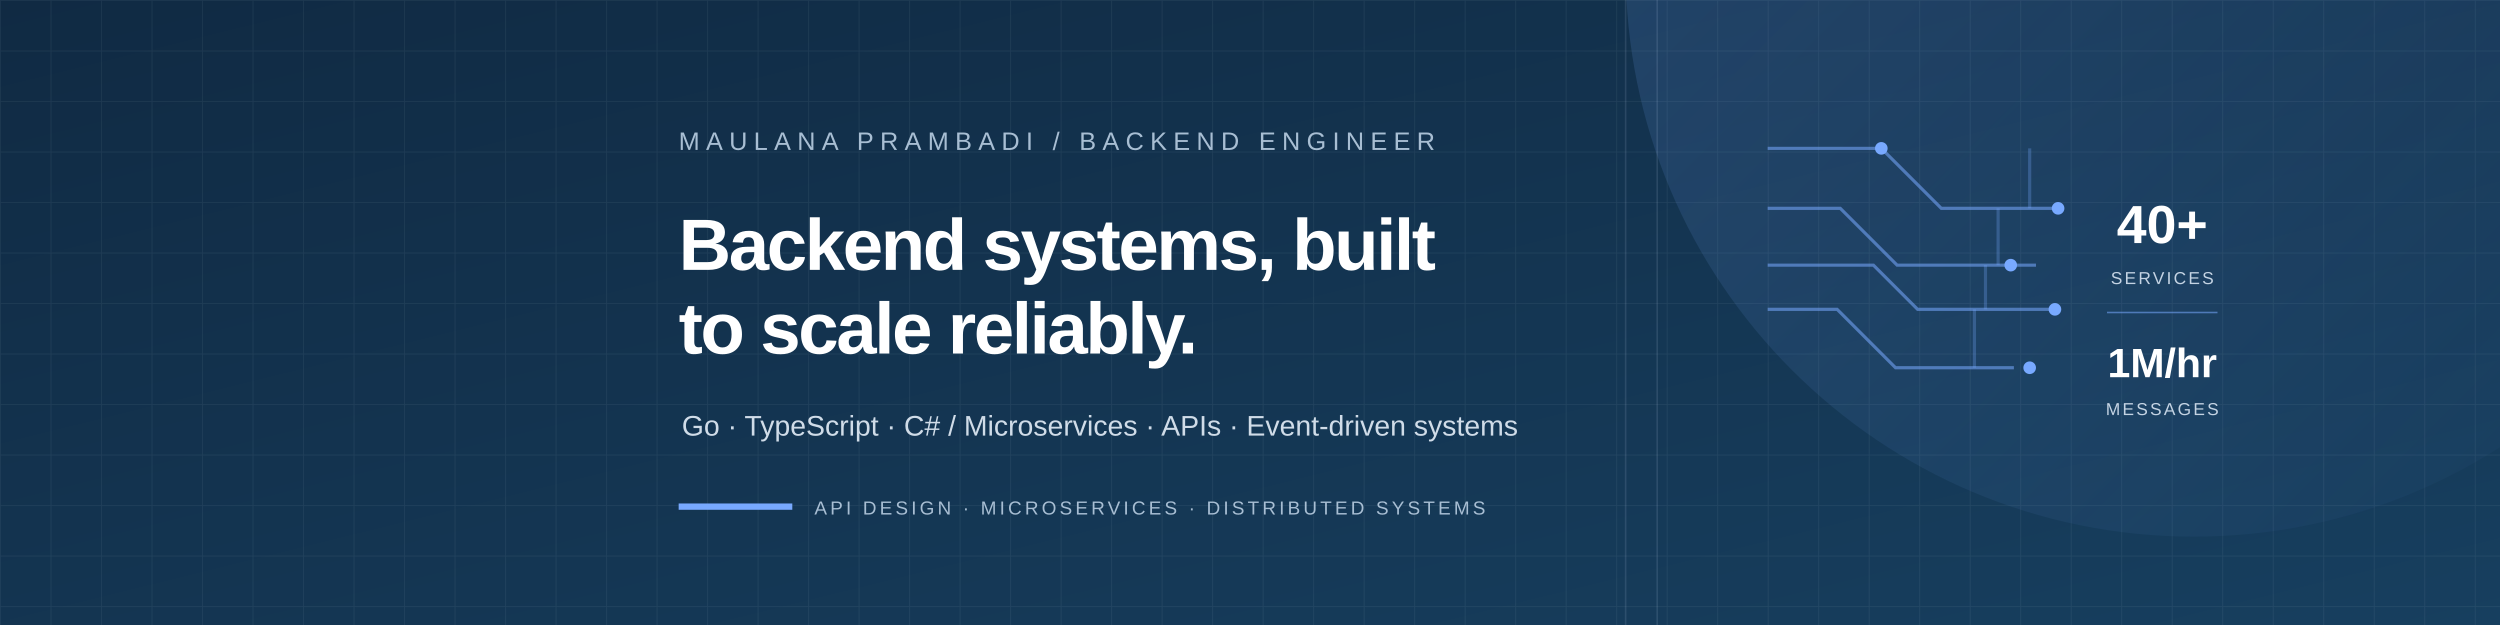
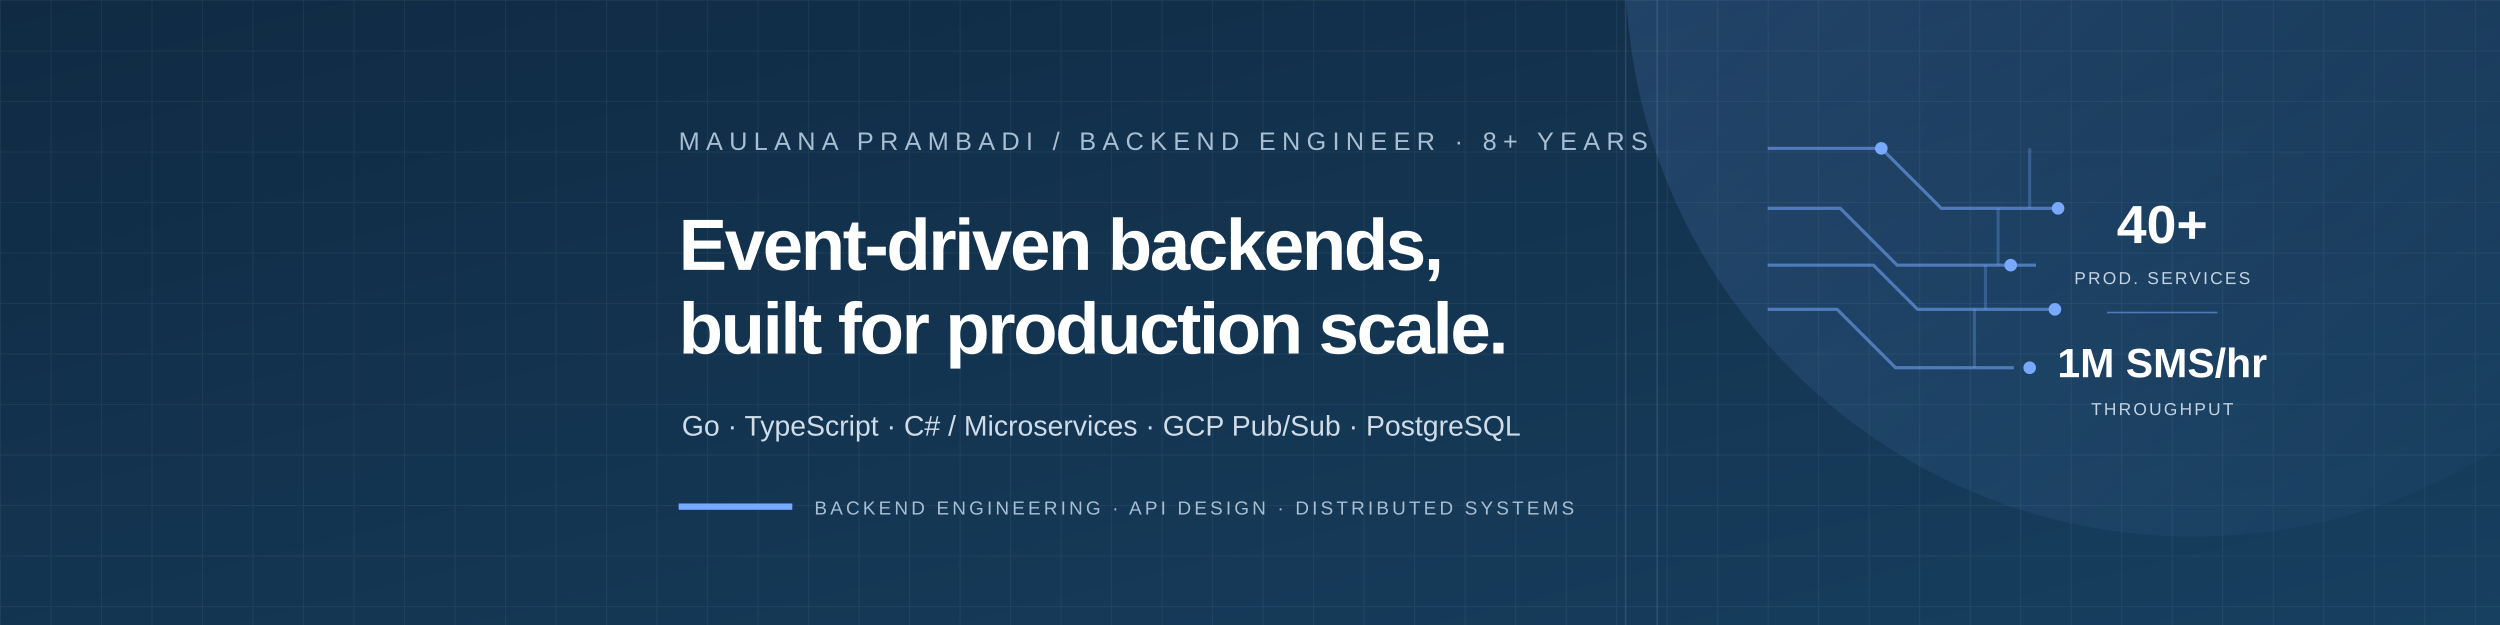
<svg xmlns="http://www.w3.org/2000/svg" width="1584" height="396" viewBox="0 0 1584 396" role="img" aria-labelledby="title desc">
  <defs>
    <linearGradient id="bg" x1="0" y1="0" x2="1" y2="1">
      <stop stop-color="#102a43" />
      <stop offset="1" stop-color="#173f5f" />
    </linearGradient>
    <pattern id="grid" width="32" height="32" patternUnits="userSpaceOnUse">
      <path d="M32 0H0V32" fill="none" stroke="#d7e5ff" stroke-opacity=".07" />
    </pattern>
    <linearGradient id="glow" x1="0" y1="0" x2="1" y2="1">
      <stop stop-color="#78a9ff" stop-opacity=".2" />
      <stop offset="1" stop-color="#78a9ff" stop-opacity="0" />
    </linearGradient>
  </defs>
  <rect width="1584" height="396" fill="url(#bg)" />
  <rect width="1584" height="396" fill="url(#grid)" />
  <circle cx="1390" cy="-20" r="360" fill="url(#glow)" />
  <path d="M1030 0v396M1050 0v396" stroke="#d7e5ff" stroke-opacity=".12" />
  <g fill="none" stroke="#78a9ff" stroke-width="2" stroke-opacity=".55">
    <path d="M1120 94h72l38 38h74m-184 0h46l36 36h88m-170 0h67l28 28h90m-185 0h44l37 37h75" />
    <path d="M1286 94v38m-20 0v36m-8 0v28m-7 0v37" stroke-opacity=".28" />
  </g>
  <g fill="#78a9ff">
    <circle cx="1192" cy="94" r="4" />
    <circle cx="1304" cy="132" r="4" />
    <circle cx="1274" cy="168" r="4" />
    <circle cx="1302" cy="196" r="4" />
    <circle cx="1286" cy="233" r="4" />
  </g>
  <g font-family="Arial, Helvetica, sans-serif" fill="#fff">
-     <text x="430" y="95" font-size="16" letter-spacing="4" fill="#a8bed3">MAULANA PRAMBADI  /  BACKEND ENGINEER</text>
-     <text x="430" y="171" font-size="46" font-weight="700" letter-spacing="-1.5">Backend systems, built</text>
-     <text x="430" y="224" font-size="46" font-weight="700" letter-spacing="-1.5">to scale reliably.</text>
-     <text x="432" y="276" font-size="18" fill="#d0dce8">Go · TypeScript · C#   /   Microservices · APIs · Event-driven systems</text>
+     <text x="430" y="95" font-size="16" letter-spacing="4" fill="#a8bed3">MAULANA PRAMBADI  /  BACKEND ENGINEER · 8+ YEARS</text>
+     <text x="430" y="171" font-size="46" font-weight="700" letter-spacing="-1.5">Event-driven backends,</text>
+     <text x="430" y="224" font-size="46" font-weight="700" letter-spacing="-1.5">built for production scale.</text>
+     <text x="432" y="276" font-size="18" fill="#d0dce8">Go · TypeScript · C#   /   Microservices · GCP Pub/Sub · PostgreSQL</text>
  </g>
  <g font-family="Arial, Helvetica, sans-serif" fill="#fff">
    <text x="1370" y="154" text-anchor="middle" font-size="34" font-weight="700">40+</text>
-     <text x="1370" y="180" text-anchor="middle" font-size="11" letter-spacing="1.4" fill="#c4d3e3">SERVICES</text>
+     <text x="1370" y="180" text-anchor="middle" font-size="11" letter-spacing="1.4" fill="#c4d3e3">PROD. SERVICES</text>
    <path d="M1335 198h70" stroke="#78a9ff" stroke-opacity=".55" />
-     <text x="1370" y="239" text-anchor="middle" font-size="26" font-weight="700">1M/hr</text>
-     <text x="1370" y="263" text-anchor="middle" font-size="11" letter-spacing="1.4" fill="#c4d3e3">MESSAGES</text>
+     <text x="1370" y="239" text-anchor="middle" font-size="26" font-weight="700">1M SMS/hr</text>
+     <text x="1370" y="263" text-anchor="middle" font-size="11" letter-spacing="1.4" fill="#c4d3e3">THROUGHPUT</text>
  </g>
  <rect x="430" y="319" width="72" height="4" fill="#78a9ff" />
-   <text x="516" y="326" font-family="Arial, Helvetica, sans-serif" font-size="12" letter-spacing="2" fill="#a8bed3">API DESIGN  ·  MICROSERVICES  ·  DISTRIBUTED SYSTEMS</text>
+   <text x="516" y="326" font-family="Arial, Helvetica, sans-serif" font-size="12" letter-spacing="2" fill="#a8bed3">BACKEND ENGINEERING  ·  API DESIGN  ·  DISTRIBUTED SYSTEMS</text>
</svg>
